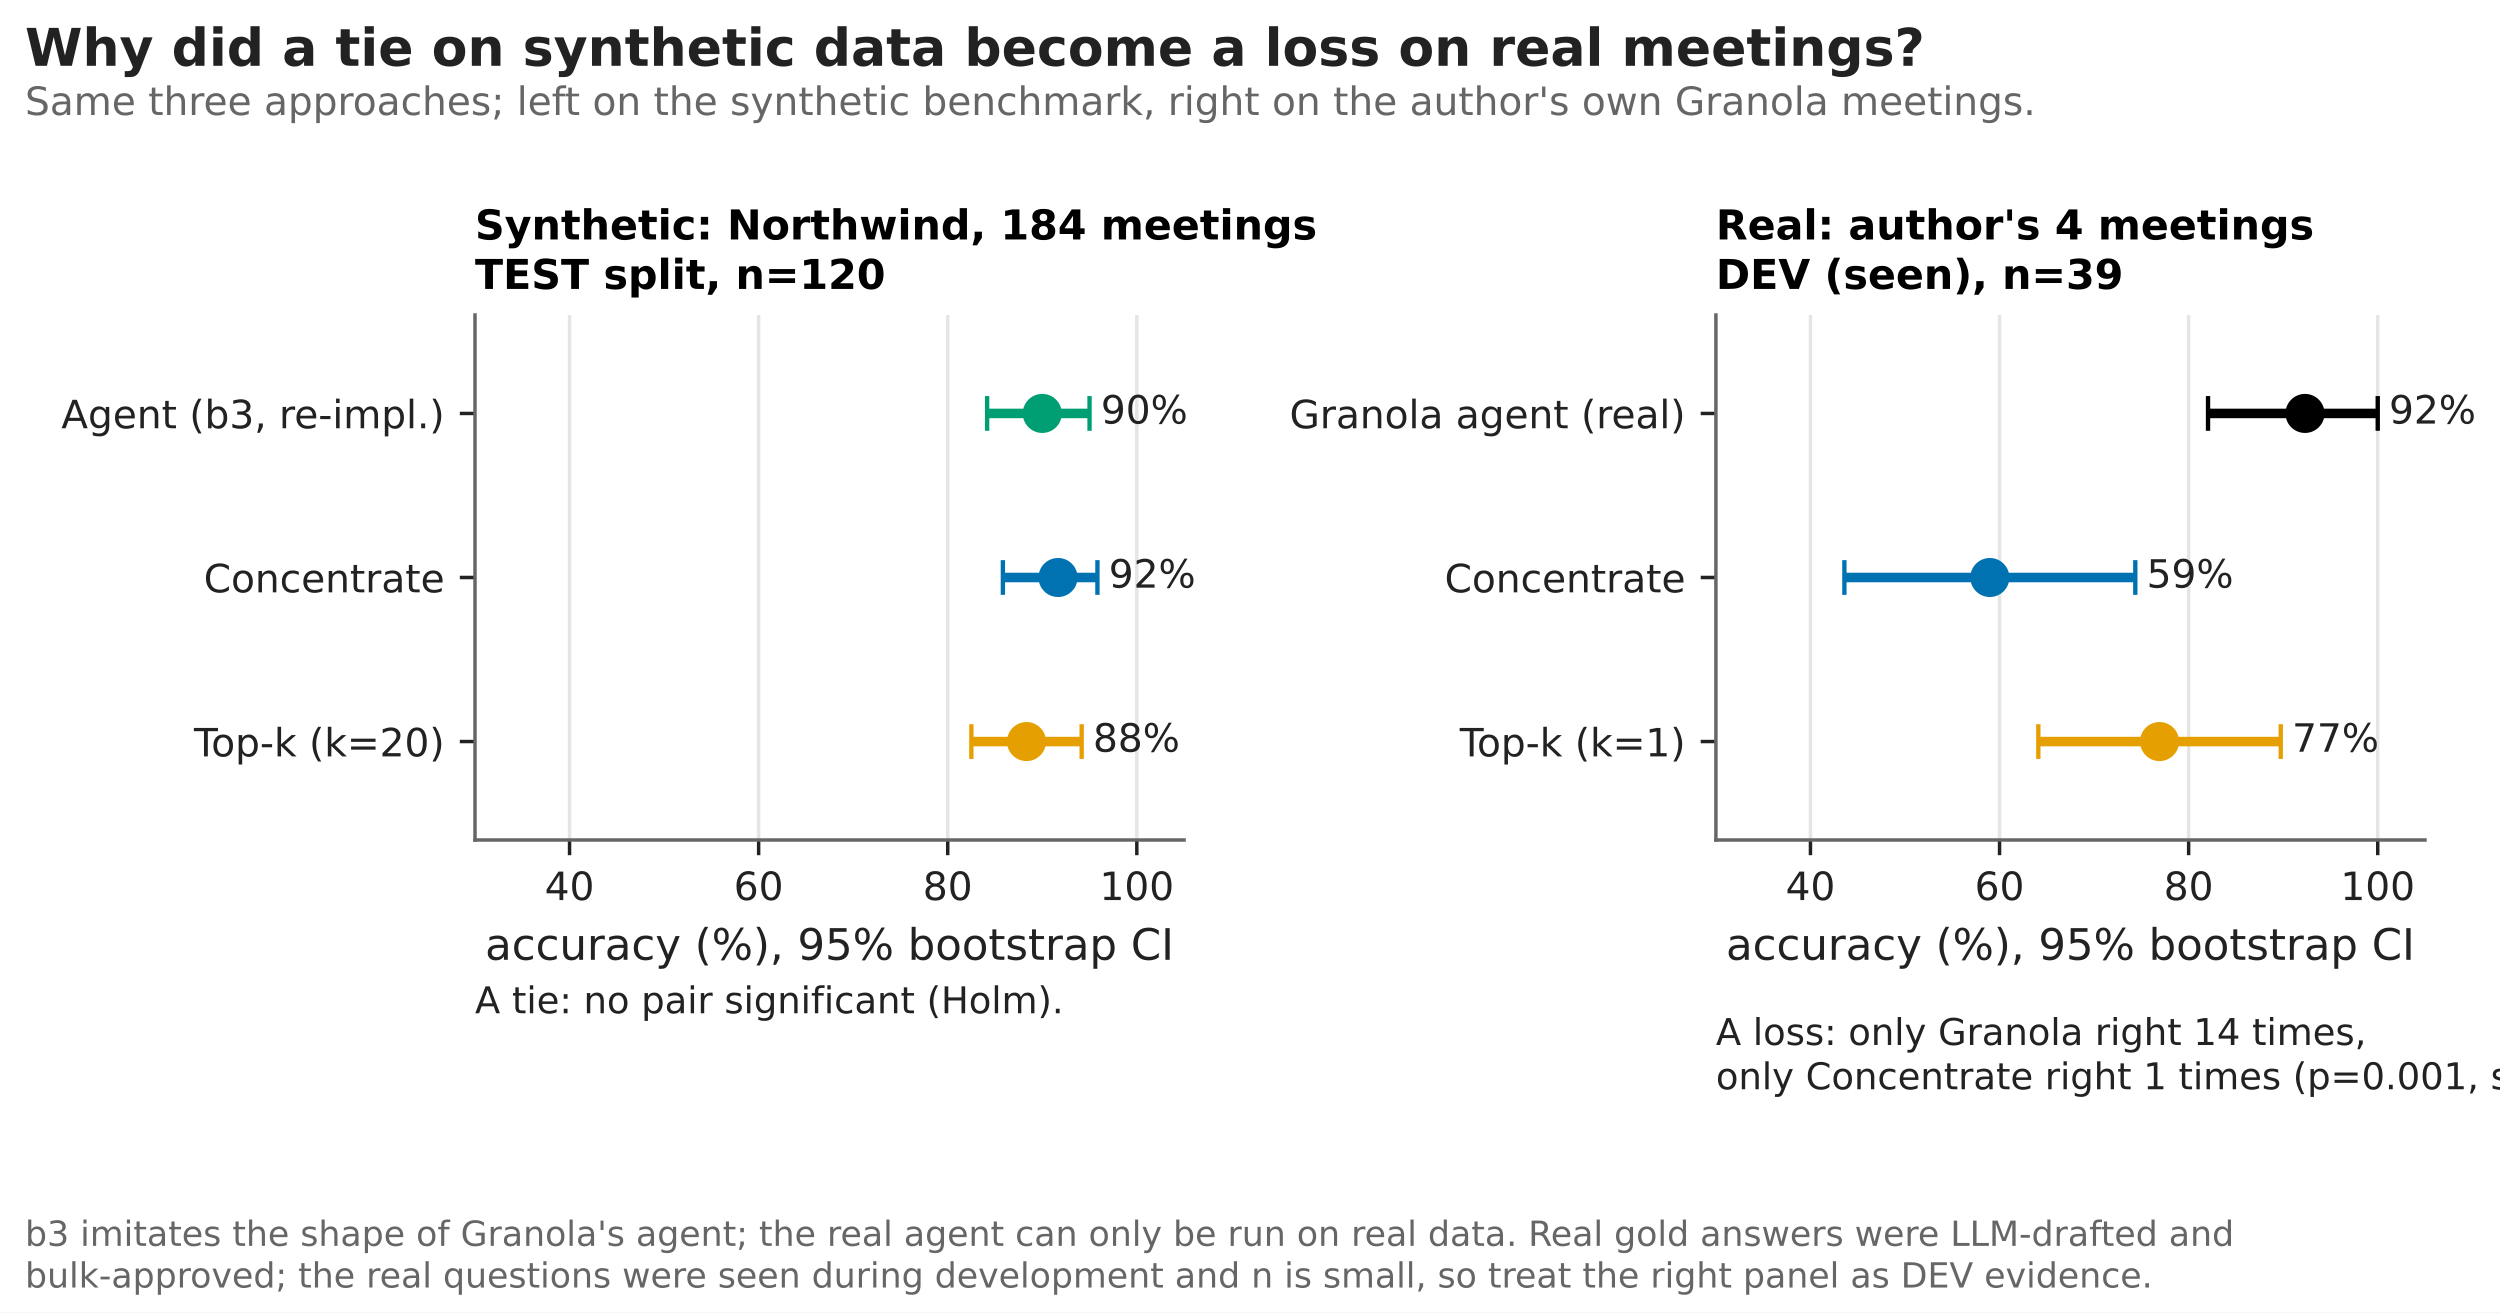
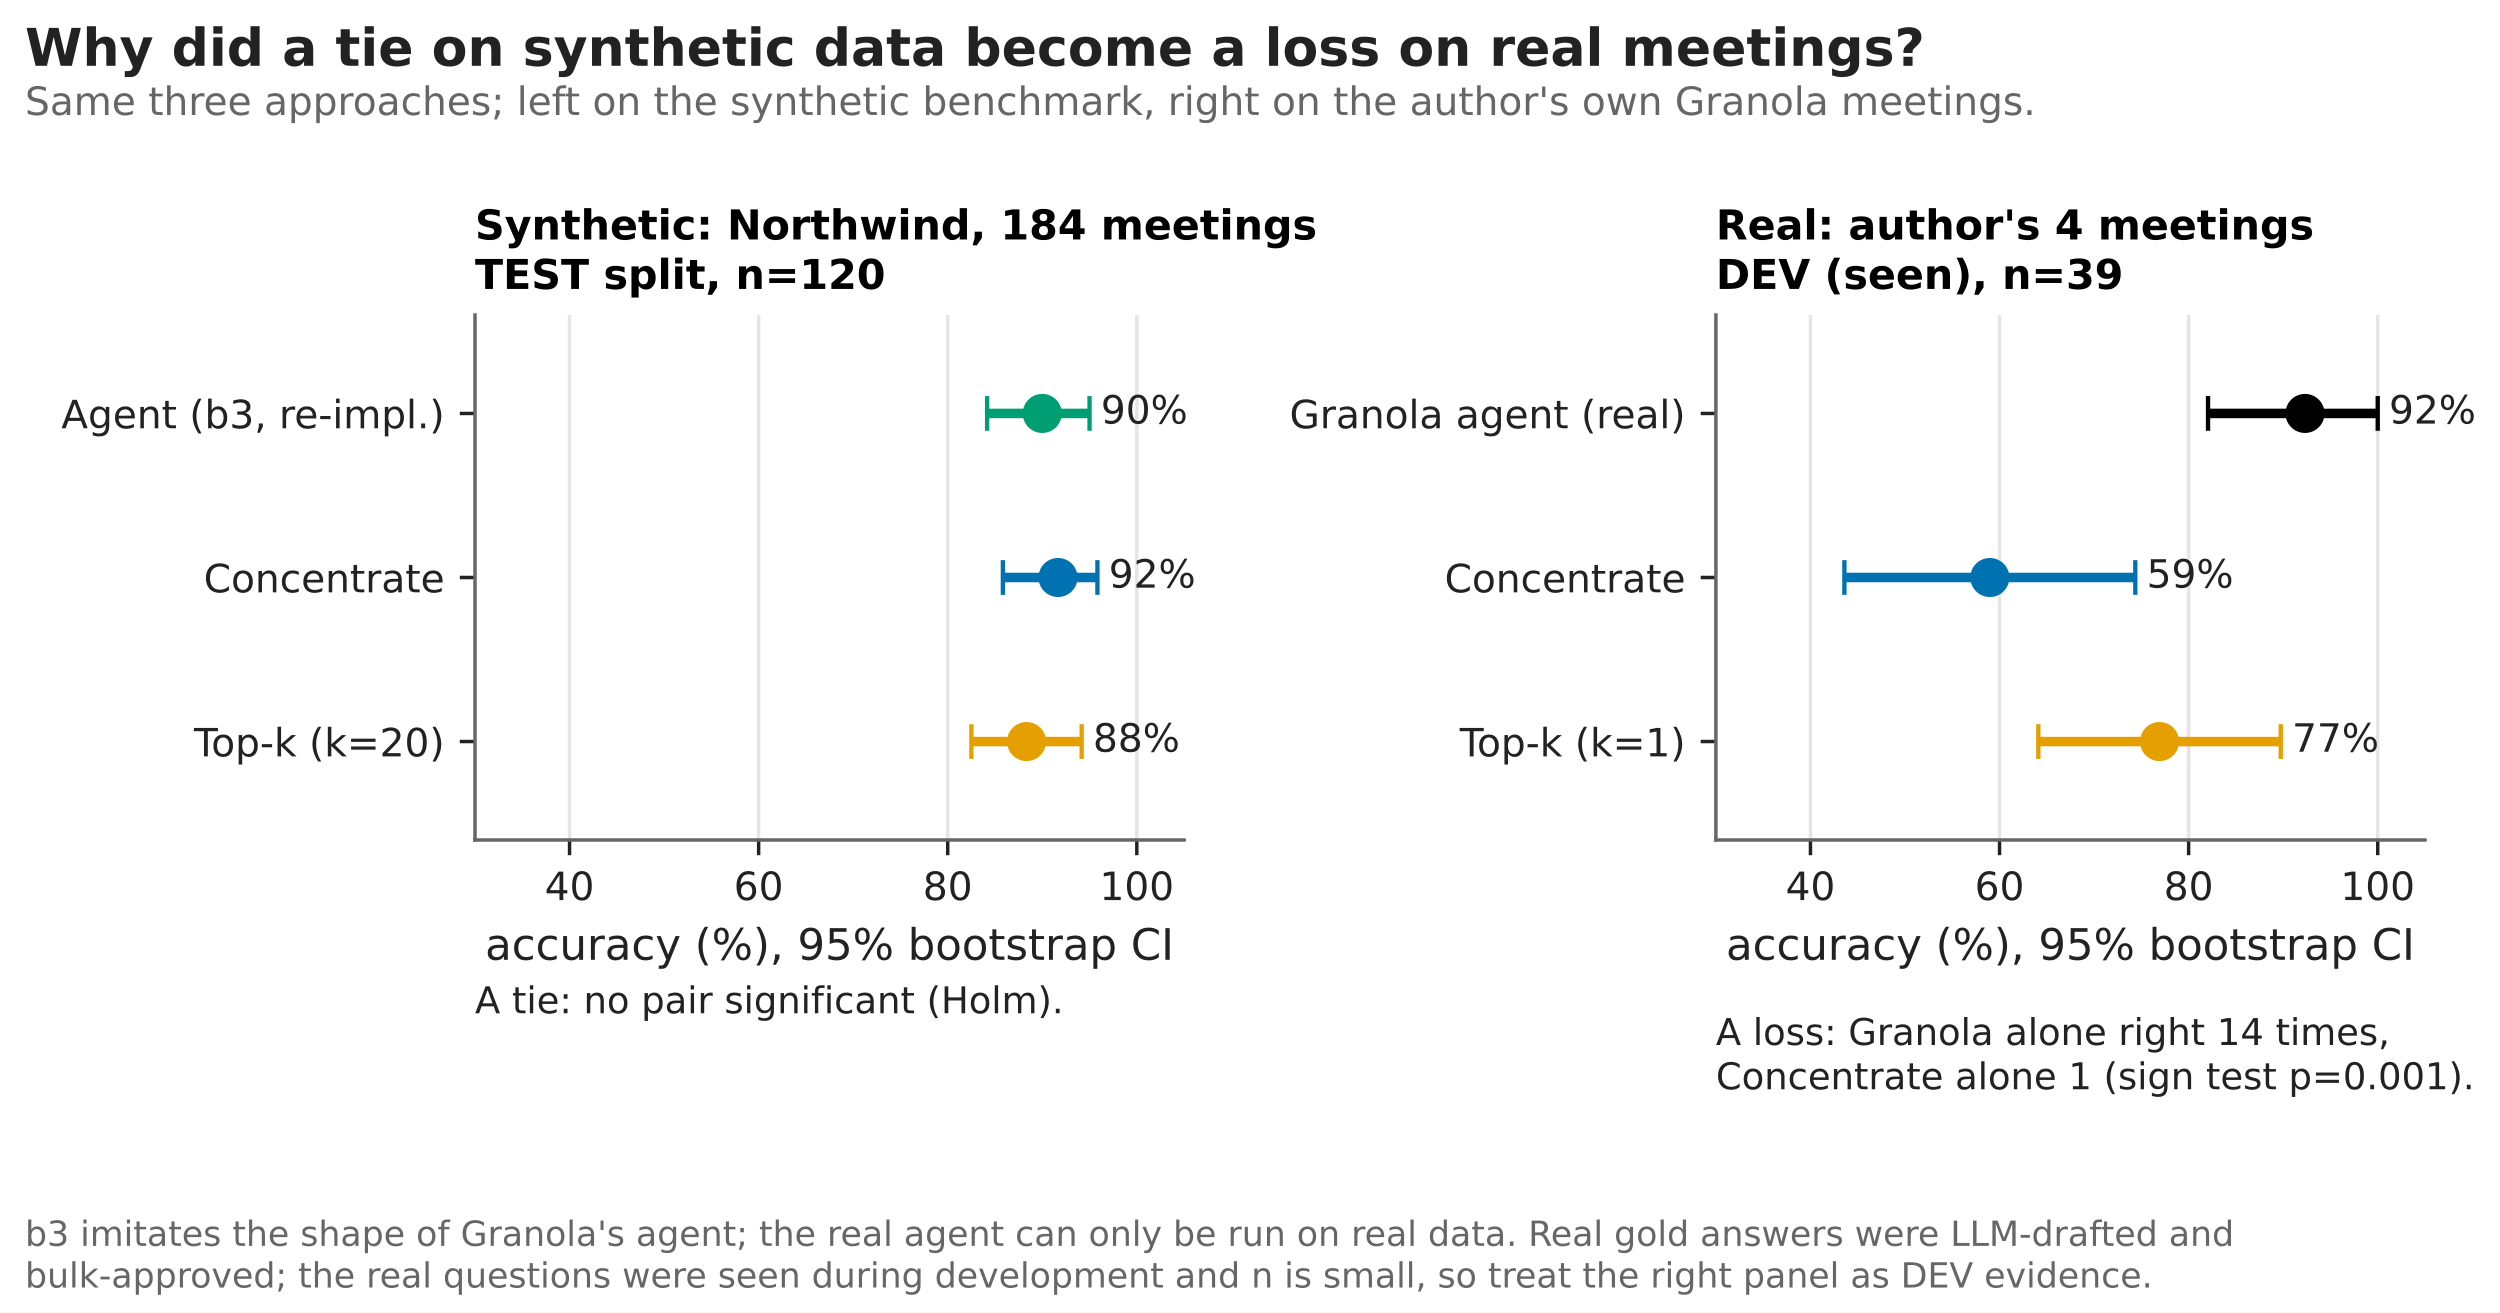
<svg xmlns="http://www.w3.org/2000/svg" xmlns:xlink="http://www.w3.org/1999/xlink" width="576pt" height="302.4pt" viewBox="0 0 576 302.4" version="1.1">
  <defs>
    <style type="text/css">*{stroke-linejoin: round; stroke-linecap: butt}</style>
  </defs>
  <g id="figure_1">
    <g id="patch_1">
      <path d="M 0 302.4  L 576 302.4  L 576 0  L 0 0  z " style="fill: #ffffff" />
    </g>
    <g id="axes_1">
      <g id="patch_2">
        <path d="M 109.44 193.536  L 272.815 193.536  L 272.815 72.576  L 109.44 72.576  z " style="fill: #ffffff" />
      </g>
      <g id="matplotlib.axis_1">
        <g id="xtick_1">
          <g id="line2d_1">
            <path d="M 131.223 193.536  L 131.223 72.576  " clip-path="url(#peecce0427b)" style="fill: none; stroke: #e5e5e5; stroke-width: 0.8; stroke-linecap: square" />
          </g>
          <g id="line2d_2">
            <defs>
              <path id="mbfbeed4f77" d="M 0 0  L 0 3.5  " style="stroke: #222222; stroke-width: 0.8" />
            </defs>
            <g>
              <use xlink:href="#mbfbeed4f77" x="131.223" y="193.536" style="fill: #222222; stroke: #222222; stroke-width: 0.8" />
            </g>
          </g>
          <g id="text_1">
            <text style="font-size: 9px; font-family: 'DejaVu Sans', 'Helvetica', 'Arial', sans-serif; text-anchor: middle; fill: #222222" x="131.223" y="207.374" transform="rotate(-0 131.2233 207.3739)">40</text>
          </g>
        </g>
        <g id="xtick_2">
          <g id="line2d_3">
            <path d="M 174.79 193.536  L 174.79 72.576  " clip-path="url(#peecce0427b)" style="fill: none; stroke: #e5e5e5; stroke-width: 0.8; stroke-linecap: square" />
          </g>
          <g id="line2d_4">
            <g>
              <use xlink:href="#mbfbeed4f77" x="174.79" y="193.536" style="fill: #222222; stroke: #222222; stroke-width: 0.8" />
            </g>
          </g>
          <g id="text_2">
            <text style="font-size: 9px; font-family: 'DejaVu Sans', 'Helvetica', 'Arial', sans-serif; text-anchor: middle; fill: #222222" x="174.79" y="207.374" transform="rotate(-0 174.7898 207.3739)">60</text>
          </g>
        </g>
        <g id="xtick_3">
          <g id="line2d_5">
            <path d="M 218.356 193.536  L 218.356 72.576  " clip-path="url(#peecce0427b)" style="fill: none; stroke: #e5e5e5; stroke-width: 0.8; stroke-linecap: square" />
          </g>
          <g id="line2d_6">
            <g>
              <use xlink:href="#mbfbeed4f77" x="218.356" y="193.536" style="fill: #222222; stroke: #222222; stroke-width: 0.8" />
            </g>
          </g>
          <g id="text_3">
            <text style="font-size: 9px; font-family: 'DejaVu Sans', 'Helvetica', 'Arial', sans-serif; text-anchor: middle; fill: #222222" x="218.356" y="207.374" transform="rotate(-0 218.3564 207.3739)">80</text>
          </g>
        </g>
        <g id="xtick_4">
          <g id="line2d_7">
            <path d="M 261.923 193.536  L 261.923 72.576  " clip-path="url(#peecce0427b)" style="fill: none; stroke: #e5e5e5; stroke-width: 0.8; stroke-linecap: square" />
          </g>
          <g id="line2d_8">
            <g>
              <use xlink:href="#mbfbeed4f77" x="261.923" y="193.536" style="fill: #222222; stroke: #222222; stroke-width: 0.8" />
            </g>
          </g>
          <g id="text_4">
            <text style="font-size: 9px; font-family: 'DejaVu Sans', 'Helvetica', 'Arial', sans-serif; text-anchor: middle; fill: #222222" x="261.923" y="207.374" transform="rotate(-0 261.9229 207.3739)">100</text>
          </g>
        </g>
        <g id="text_5">
          <text style="font-size: 10px; font-family: 'DejaVu Sans', 'Helvetica', 'Arial', sans-serif; text-anchor: middle; fill: #222222" x="191.127" y="221.134" transform="rotate(-0 191.1273 221.1344)">accuracy (%), 95% bootstrap CI</text>
        </g>
      </g>
      <g id="matplotlib.axis_2">
        <g id="ytick_1">
          <g id="line2d_9">
            <defs>
              <path id="m882cb36562" d="M 0 0  L -3.5 0  " style="stroke: #222222; stroke-width: 0.8" />
            </defs>
            <g>
              <use xlink:href="#m882cb36562" x="109.44" y="170.856" style="fill: #222222; stroke: #222222; stroke-width: 0.8" />
            </g>
          </g>
          <g id="text_6">
            <text style="font-size: 9px; font-family: 'DejaVu Sans', 'Helvetica', 'Arial', sans-serif; text-anchor: end; fill: #222222" x="102.44" y="174.275" transform="rotate(-0 102.44 174.2753)">Top-k (k=20)</text>
          </g>
        </g>
        <g id="ytick_2">
          <g id="line2d_10">
            <g>
              <use xlink:href="#m882cb36562" x="109.44" y="133.056" style="fill: #222222; stroke: #222222; stroke-width: 0.8" />
            </g>
          </g>
          <g id="text_7">
            <text style="font-size: 9px; font-family: 'DejaVu Sans', 'Helvetica', 'Arial', sans-serif; text-anchor: end; fill: #222222" x="102.44" y="136.475" transform="rotate(-0 102.44 136.4749)">Concentrate</text>
          </g>
        </g>
        <g id="ytick_3">
          <g id="line2d_11">
            <g>
              <use xlink:href="#m882cb36562" x="109.44" y="95.256" style="fill: #222222; stroke: #222222; stroke-width: 0.8" />
            </g>
          </g>
          <g id="text_8">
            <text style="font-size: 9px; font-family: 'DejaVu Sans', 'Helvetica', 'Arial', sans-serif; text-anchor: end; fill: #222222" x="102.44" y="98.675" transform="rotate(-0 102.44 98.6753)">Agent (b3, re-impl.)</text>
          </g>
        </g>
      </g>
      <g id="LineCollection_1">
        <path d="M 227.433 95.256  L 251.031 95.256  " clip-path="url(#peecce0427b)" style="fill: none; stroke: #009e73; stroke-width: 2.2" />
      </g>
      <g id="line2d_12">
        <defs>
          <path id="m835ad7be14" d="M 0 4  L 0 -4  " style="stroke: #009e73" />
        </defs>
        <g clip-path="url(#peecce0427b)">
          <use xlink:href="#m835ad7be14" x="227.433" y="95.256" style="fill: #009e73; stroke: #009e73" />
        </g>
      </g>
      <g id="line2d_13">
        <g clip-path="url(#peecce0427b)">
          <use xlink:href="#m835ad7be14" x="251.031" y="95.256" style="fill: #009e73; stroke: #009e73" />
        </g>
      </g>
      <g id="LineCollection_2">
        <path d="M 231.063 133.056  L 252.847 133.056  " clip-path="url(#peecce0427b)" style="fill: none; stroke: #0072b2; stroke-width: 2.2" />
      </g>
      <g id="line2d_14">
        <defs>
          <path id="mf7b65b3f2f" d="M 0 4  L 0 -4  " style="stroke: #0072b2" />
        </defs>
        <g clip-path="url(#peecce0427b)">
          <use xlink:href="#mf7b65b3f2f" x="231.063" y="133.056" style="fill: #0072b2; stroke: #0072b2" />
        </g>
      </g>
      <g id="line2d_15">
        <g clip-path="url(#peecce0427b)">
          <use xlink:href="#mf7b65b3f2f" x="252.847" y="133.056" style="fill: #0072b2; stroke: #0072b2" />
        </g>
      </g>
      <g id="LineCollection_3">
        <path d="M 223.802 170.856  L 249.216 170.856  " clip-path="url(#peecce0427b)" style="fill: none; stroke: #e69f00; stroke-width: 2.2" />
      </g>
      <g id="line2d_16">
        <defs>
          <path id="m9a24b5ce82" d="M 0 4  L 0 -4  " style="stroke: #e69f00" />
        </defs>
        <g clip-path="url(#peecce0427b)">
          <use xlink:href="#m9a24b5ce82" x="223.802" y="170.856" style="fill: #e69f00; stroke: #e69f00" />
        </g>
      </g>
      <g id="line2d_17">
        <g clip-path="url(#peecce0427b)">
          <use xlink:href="#m9a24b5ce82" x="249.216" y="170.856" style="fill: #e69f00; stroke: #e69f00" />
        </g>
      </g>
      <g id="line2d_18">
        <defs>
          <path id="mea07ca6ca2" d="M 0 4  C 1.061 4 2.078 3.579 2.828 2.828  C 3.579 2.078 4 1.061 4 0  C 4 -1.061 3.579 -2.078 2.828 -2.828  C 2.078 -3.579 1.061 -4 0 -4  C -1.061 -4 -2.078 -3.579 -2.828 -2.828  C -3.579 -2.078 -4 -1.061 -4 0  C -4 1.061 -3.579 2.078 -2.828 2.828  C -2.078 3.579 -1.061 4 0 4  z " style="stroke: #009e73" />
        </defs>
        <g clip-path="url(#peecce0427b)">
          <use xlink:href="#mea07ca6ca2" x="240.14" y="95.256" style="fill: #009e73; stroke: #009e73" />
        </g>
      </g>
      <g id="line2d_19">
        <defs>
          <path id="m438af57d94" d="M 0 4  C 1.061 4 2.078 3.579 2.828 2.828  C 3.579 2.078 4 1.061 4 0  C 4 -1.061 3.579 -2.078 2.828 -2.828  C 2.078 -3.579 1.061 -4 0 -4  C -1.061 -4 -2.078 -3.579 -2.828 -2.828  C -3.579 -2.078 -4 -1.061 -4 0  C -4 1.061 -3.579 2.078 -2.828 2.828  C -2.078 3.579 -1.061 4 0 4  z " style="stroke: #0072b2" />
        </defs>
        <g clip-path="url(#peecce0427b)">
          <use xlink:href="#m438af57d94" x="243.77" y="133.056" style="fill: #0072b2; stroke: #0072b2" />
        </g>
      </g>
      <g id="line2d_20">
        <defs>
          <path id="meaa4873762" d="M 0 4  C 1.061 4 2.078 3.579 2.828 2.828  C 3.579 2.078 4 1.061 4 0  C 4 -1.061 3.579 -2.078 2.828 -2.828  C 2.078 -3.579 1.061 -4 0 -4  C -1.061 -4 -2.078 -3.579 -2.828 -2.828  C -3.579 -2.078 -4 -1.061 -4 0  C -4 1.061 -3.579 2.078 -2.828 2.828  C -2.078 3.579 -1.061 4 0 4  z " style="stroke: #e69f00" />
        </defs>
        <g clip-path="url(#peecce0427b)">
          <use xlink:href="#meaa4873762" x="236.509" y="170.856" style="fill: #e69f00; stroke: #e69f00" />
        </g>
      </g>
      <g id="patch_3">
        <path d="M 109.44 193.536  L 109.44 72.576  " style="fill: none; stroke: #666666; stroke-width: 0.8; stroke-linejoin: miter; stroke-linecap: square" />
      </g>
      <g id="patch_4">
        <path d="M 109.44 193.536  L 272.815 193.536  " style="fill: none; stroke: #666666; stroke-width: 0.8; stroke-linejoin: miter; stroke-linecap: square" />
      </g>
      <g id="text_9">
        <text style="font-size: 9px; font-family: 'DejaVu Sans', 'Helvetica', 'Arial', sans-serif; text-anchor: start; fill: #222222" x="253.645" y="97.594" transform="rotate(-0 253.6453 97.59389)">90%</text>
      </g>
      <g id="text_10">
        <text style="font-size: 9px; font-family: 'DejaVu Sans', 'Helvetica', 'Arial', sans-serif; text-anchor: start; fill: #222222" x="255.461" y="135.394" transform="rotate(-0 255.4605 135.3939)">92%</text>
      </g>
      <g id="text_11">
        <text style="font-size: 9px; font-family: 'DejaVu Sans', 'Helvetica', 'Arial', sans-serif; text-anchor: start; fill: #222222" x="251.83" y="173.194" transform="rotate(-0 251.83 173.1939)">88%</text>
      </g>
      <g id="text_12">
        <text style="font-size: 8.5px; font-family: 'DejaVu Sans', 'Helvetica', 'Arial', sans-serif; text-anchor: start; fill: #222222" x="109.44" y="233.453" transform="rotate(-0 109.44 233.4528)">A tie: no pair significant (Holm).</text>
      </g>
      <g id="text_13">
        <text style="font-weight: 700; font-size: 9.5px; font-family: 'DejaVu Sans', 'Helvetica', 'Arial', sans-serif" transform="translate(109.44 55.1734)">Synthetic: Northwind, 184 meetings</text>
        <text style="font-weight: 700; font-size: 9.5px; font-family: 'DejaVu Sans', 'Helvetica', 'Arial', sans-serif" transform="translate(109.44 66.576)">TEST split, n=120</text>
      </g>
    </g>
    <g id="axes_2">
      <g id="patch_5">
        <path d="M 395.345 193.536  L 558.72 193.536  L 558.72 72.576  L 395.345 72.576  z " style="fill: #ffffff" />
      </g>
      <g id="matplotlib.axis_3">
        <g id="xtick_5">
          <g id="line2d_21">
            <path d="M 417.129 193.536  L 417.129 72.576  " clip-path="url(#p48b7132b10)" style="fill: none; stroke: #e5e5e5; stroke-width: 0.8; stroke-linecap: square" />
          </g>
          <g id="line2d_22">
            <g>
              <use xlink:href="#mbfbeed4f77" x="417.129" y="193.536" style="fill: #222222; stroke: #222222; stroke-width: 0.8" />
            </g>
          </g>
          <g id="text_14">
            <text style="font-size: 9px; font-family: 'DejaVu Sans', 'Helvetica', 'Arial', sans-serif; text-anchor: middle; fill: #222222" x="417.129" y="207.374" transform="rotate(-0 417.1287 207.3739)">40</text>
          </g>
        </g>
        <g id="xtick_6">
          <g id="line2d_23">
            <path d="M 460.695 193.536  L 460.695 72.576  " clip-path="url(#p48b7132b10)" style="fill: none; stroke: #e5e5e5; stroke-width: 0.8; stroke-linecap: square" />
          </g>
          <g id="line2d_24">
            <g>
              <use xlink:href="#mbfbeed4f77" x="460.695" y="193.536" style="fill: #222222; stroke: #222222; stroke-width: 0.8" />
            </g>
          </g>
          <g id="text_15">
            <text style="font-size: 9px; font-family: 'DejaVu Sans', 'Helvetica', 'Arial', sans-serif; text-anchor: middle; fill: #222222" x="460.695" y="207.374" transform="rotate(-0 460.6953 207.3739)">60</text>
          </g>
        </g>
        <g id="xtick_7">
          <g id="line2d_25">
            <path d="M 504.262 193.536  L 504.262 72.576  " clip-path="url(#p48b7132b10)" style="fill: none; stroke: #e5e5e5; stroke-width: 0.8; stroke-linecap: square" />
          </g>
          <g id="line2d_26">
            <g>
              <use xlink:href="#mbfbeed4f77" x="504.262" y="193.536" style="fill: #222222; stroke: #222222; stroke-width: 0.8" />
            </g>
          </g>
          <g id="text_16">
            <text style="font-size: 9px; font-family: 'DejaVu Sans', 'Helvetica', 'Arial', sans-serif; text-anchor: middle; fill: #222222" x="504.262" y="207.374" transform="rotate(-0 504.2618 207.3739)">80</text>
          </g>
        </g>
        <g id="xtick_8">
          <g id="line2d_27">
            <path d="M 547.828 193.536  L 547.828 72.576  " clip-path="url(#p48b7132b10)" style="fill: none; stroke: #e5e5e5; stroke-width: 0.8; stroke-linecap: square" />
          </g>
          <g id="line2d_28">
            <g>
              <use xlink:href="#mbfbeed4f77" x="547.828" y="193.536" style="fill: #222222; stroke: #222222; stroke-width: 0.8" />
            </g>
          </g>
          <g id="text_17">
            <text style="font-size: 9px; font-family: 'DejaVu Sans', 'Helvetica', 'Arial', sans-serif; text-anchor: middle; fill: #222222" x="547.828" y="207.374" transform="rotate(-0 547.8284 207.3739)">100</text>
          </g>
        </g>
        <g id="text_18">
          <text style="font-size: 10px; font-family: 'DejaVu Sans', 'Helvetica', 'Arial', sans-serif; text-anchor: middle; fill: #222222" x="477.033" y="221.134" transform="rotate(-0 477.0327 221.1344)">accuracy (%), 95% bootstrap CI</text>
        </g>
      </g>
      <g id="matplotlib.axis_4">
        <g id="ytick_4">
          <g id="line2d_29">
            <g>
              <use xlink:href="#m882cb36562" x="395.345" y="170.856" style="fill: #222222; stroke: #222222; stroke-width: 0.8" />
            </g>
          </g>
          <g id="text_19">
            <text style="font-size: 9px; font-family: 'DejaVu Sans', 'Helvetica', 'Arial', sans-serif; text-anchor: end; fill: #222222" x="388.345" y="174.275" transform="rotate(-0 388.3455 174.2753)">Top-k (k=1)</text>
          </g>
        </g>
        <g id="ytick_5">
          <g id="line2d_30">
            <g>
              <use xlink:href="#m882cb36562" x="395.345" y="133.056" style="fill: #222222; stroke: #222222; stroke-width: 0.8" />
            </g>
          </g>
          <g id="text_20">
            <text style="font-size: 9px; font-family: 'DejaVu Sans', 'Helvetica', 'Arial', sans-serif; text-anchor: end; fill: #222222" x="388.345" y="136.475" transform="rotate(-0 388.3455 136.4749)">Concentrate</text>
          </g>
        </g>
        <g id="ytick_6">
          <g id="line2d_31">
            <g>
              <use xlink:href="#m882cb36562" x="395.345" y="95.256" style="fill: #222222; stroke: #222222; stroke-width: 0.8" />
            </g>
          </g>
          <g id="text_21">
            <text style="font-size: 9px; font-family: 'DejaVu Sans', 'Helvetica', 'Arial', sans-serif; text-anchor: end; fill: #222222" x="388.345" y="98.675" transform="rotate(-0 388.3455 98.6753)">Granola agent (real)</text>
          </g>
        </g>
      </g>
      <g id="LineCollection_4">
        <path d="M 508.73 95.256  L 547.828 95.256  " clip-path="url(#p48b7132b10)" style="fill: none; stroke: #000000; stroke-width: 2.2" />
      </g>
      <g id="line2d_32">
        <defs>
          <path id="m588bdfc3f3" d="M 0 4  L 0 -4  " style="stroke: #000000" />
        </defs>
        <g clip-path="url(#p48b7132b10)">
          <use xlink:href="#m588bdfc3f3" x="508.73" y="95.256" style="stroke: #000000" />
        </g>
      </g>
      <g id="line2d_33">
        <g clip-path="url(#p48b7132b10)">
          <use xlink:href="#m588bdfc3f3" x="547.828" y="95.256" style="stroke: #000000" />
        </g>
      </g>
      <g id="LineCollection_5">
        <path d="M 424.948 133.056  L 491.974 133.056  " clip-path="url(#p48b7132b10)" style="fill: none; stroke: #0072b2; stroke-width: 2.2" />
      </g>
      <g id="line2d_34">
        <g clip-path="url(#p48b7132b10)">
          <use xlink:href="#mf7b65b3f2f" x="424.948" y="133.056" style="fill: #0072b2; stroke: #0072b2" />
        </g>
      </g>
      <g id="line2d_35">
        <g clip-path="url(#p48b7132b10)">
          <use xlink:href="#mf7b65b3f2f" x="491.974" y="133.056" style="fill: #0072b2; stroke: #0072b2" />
        </g>
      </g>
      <g id="LineCollection_6">
        <path d="M 469.632 170.856  L 525.487 170.856  " clip-path="url(#p48b7132b10)" style="fill: none; stroke: #e69f00; stroke-width: 2.2" />
      </g>
      <g id="line2d_36">
        <g clip-path="url(#p48b7132b10)">
          <use xlink:href="#m9a24b5ce82" x="469.632" y="170.856" style="fill: #e69f00; stroke: #e69f00" />
        </g>
      </g>
      <g id="line2d_37">
        <g clip-path="url(#p48b7132b10)">
          <use xlink:href="#m9a24b5ce82" x="525.487" y="170.856" style="fill: #e69f00; stroke: #e69f00" />
        </g>
      </g>
      <g id="line2d_38">
        <defs>
          <path id="mec04e29f99" d="M 0 4  C 1.061 4 2.078 3.579 2.828 2.828  C 3.579 2.078 4 1.061 4 0  C 4 -1.061 3.579 -2.078 2.828 -2.828  C 2.078 -3.579 1.061 -4 0 -4  C -1.061 -4 -2.078 -3.579 -2.828 -2.828  C -3.579 -2.078 -4 -1.061 -4 0  C -4 1.061 -3.579 2.078 -2.828 2.828  C -2.078 3.579 -1.061 4 0 4  z " style="stroke: #000000" />
        </defs>
        <g clip-path="url(#p48b7132b10)">
          <use xlink:href="#mec04e29f99" x="531.072" y="95.256" style="stroke: #000000" />
        </g>
      </g>
      <g id="line2d_39">
        <g clip-path="url(#p48b7132b10)">
          <use xlink:href="#m438af57d94" x="458.461" y="133.056" style="fill: #0072b2; stroke: #0072b2" />
        </g>
      </g>
      <g id="line2d_40">
        <g clip-path="url(#p48b7132b10)">
          <use xlink:href="#meaa4873762" x="497.559" y="170.856" style="fill: #e69f00; stroke: #e69f00" />
        </g>
      </g>
      <g id="patch_6">
        <path d="M 395.345 193.536  L 395.345 72.576  " style="fill: none; stroke: #666666; stroke-width: 0.8; stroke-linejoin: miter; stroke-linecap: square" />
      </g>
      <g id="patch_7">
        <path d="M 395.345 193.536  L 558.72 193.536  " style="fill: none; stroke: #666666; stroke-width: 0.8; stroke-linejoin: miter; stroke-linecap: square" />
      </g>
      <g id="text_22">
        <text style="font-size: 9px; font-family: 'DejaVu Sans', 'Helvetica', 'Arial', sans-serif; text-anchor: start; fill: #222222" x="550.442" y="97.594" transform="rotate(-0 550.4424 97.59389)">92%</text>
      </g>
      <g id="text_23">
        <text style="font-size: 9px; font-family: 'DejaVu Sans', 'Helvetica', 'Arial', sans-serif; text-anchor: start; fill: #222222" x="494.588" y="135.394" transform="rotate(-0 494.5878 135.3939)">59%</text>
      </g>
      <g id="text_24">
        <text style="font-size: 9px; font-family: 'DejaVu Sans', 'Helvetica', 'Arial', sans-serif; text-anchor: start; fill: #222222" x="528.101" y="173.194" transform="rotate(-0 528.1005 173.1939)">77%</text>
      </g>
      <g id="text_25">
-         <text style="font-size: 8.5px; font-family: 'DejaVu Sans', 'Helvetica', 'Arial', sans-serif; fill: #222222" transform="translate(395.3455 240.7623)">A loss: only Granola right 14 times,</text>
-         <text style="font-size: 8.5px; font-family: 'DejaVu Sans', 'Helvetica', 'Arial', sans-serif; fill: #222222" transform="translate(395.3455 250.9646)">only Concentrate right 1 times (p=0.001, sign test).</text>
+         <text style="font-size: 8.5px; font-family: 'DejaVu Sans', 'Helvetica', 'Arial', sans-serif; fill: #222222" transform="translate(395.3455 240.7623)">A loss: Granola alone right 14 times,</text>
+         <text style="font-size: 8.5px; font-family: 'DejaVu Sans', 'Helvetica', 'Arial', sans-serif; fill: #222222" transform="translate(395.3455 250.9646)">Concentrate alone 1 (sign test p=0.001).</text>
      </g>
      <g id="text_26">
        <text style="font-weight: 700; font-size: 9.5px; font-family: 'DejaVu Sans', 'Helvetica', 'Arial', sans-serif" transform="translate(395.3455 55.17415)">Real: author's 4 meetings</text>
        <text style="font-weight: 700; font-size: 9.5px; font-family: 'DejaVu Sans', 'Helvetica', 'Arial', sans-serif" transform="translate(395.3455 66.576)">DEV (seen), n=39</text>
      </g>
    </g>
    <g id="text_27">
      <text style="font-weight: 700; font-size: 12px; font-family: 'DejaVu Sans', 'Helvetica', 'Arial', sans-serif; text-anchor: start; fill: #222222" x="5.76" y="15.166" transform="rotate(-0 5.76 15.16612)">Why did a tie on synthetic data become a loss on real meetings?</text>
    </g>
    <g id="text_28">
      <text style="font-size: 9px; font-family: 'DejaVu Sans', 'Helvetica', 'Arial', sans-serif; text-anchor: start; fill: #666666" x="5.76" y="26.495" transform="rotate(-0 5.76 26.49459)">Same three approaches; left on the synthetic benchmark, right on the author's own Granola meetings.</text>
    </g>
    <g id="text_29">
      <text style="font-size: 8px; font-family: 'DejaVu Sans', 'Helvetica', 'Arial', sans-serif; fill: #666666" transform="translate(5.76 287.0512)">b3 imitates the shape of Granola's agent; the real agent can only be run on real data. Real gold answers were LLM-drafted and</text>
      <text style="font-size: 8px; font-family: 'DejaVu Sans', 'Helvetica', 'Arial', sans-serif; fill: #666666" transform="translate(5.76 296.6533)">bulk-approved; the real questions were seen during development and n is small, so treat the right panel as DEV evidence.</text>
    </g>
  </g>
  <defs>
    <clipPath id="peecce0427b">
      <rect x="109.44" y="72.576" width="163.375" height="120.96" />
    </clipPath>
    <clipPath id="p48b7132b10">
      <rect x="395.345" y="72.576" width="163.375" height="120.96" />
    </clipPath>
  </defs>
</svg>
